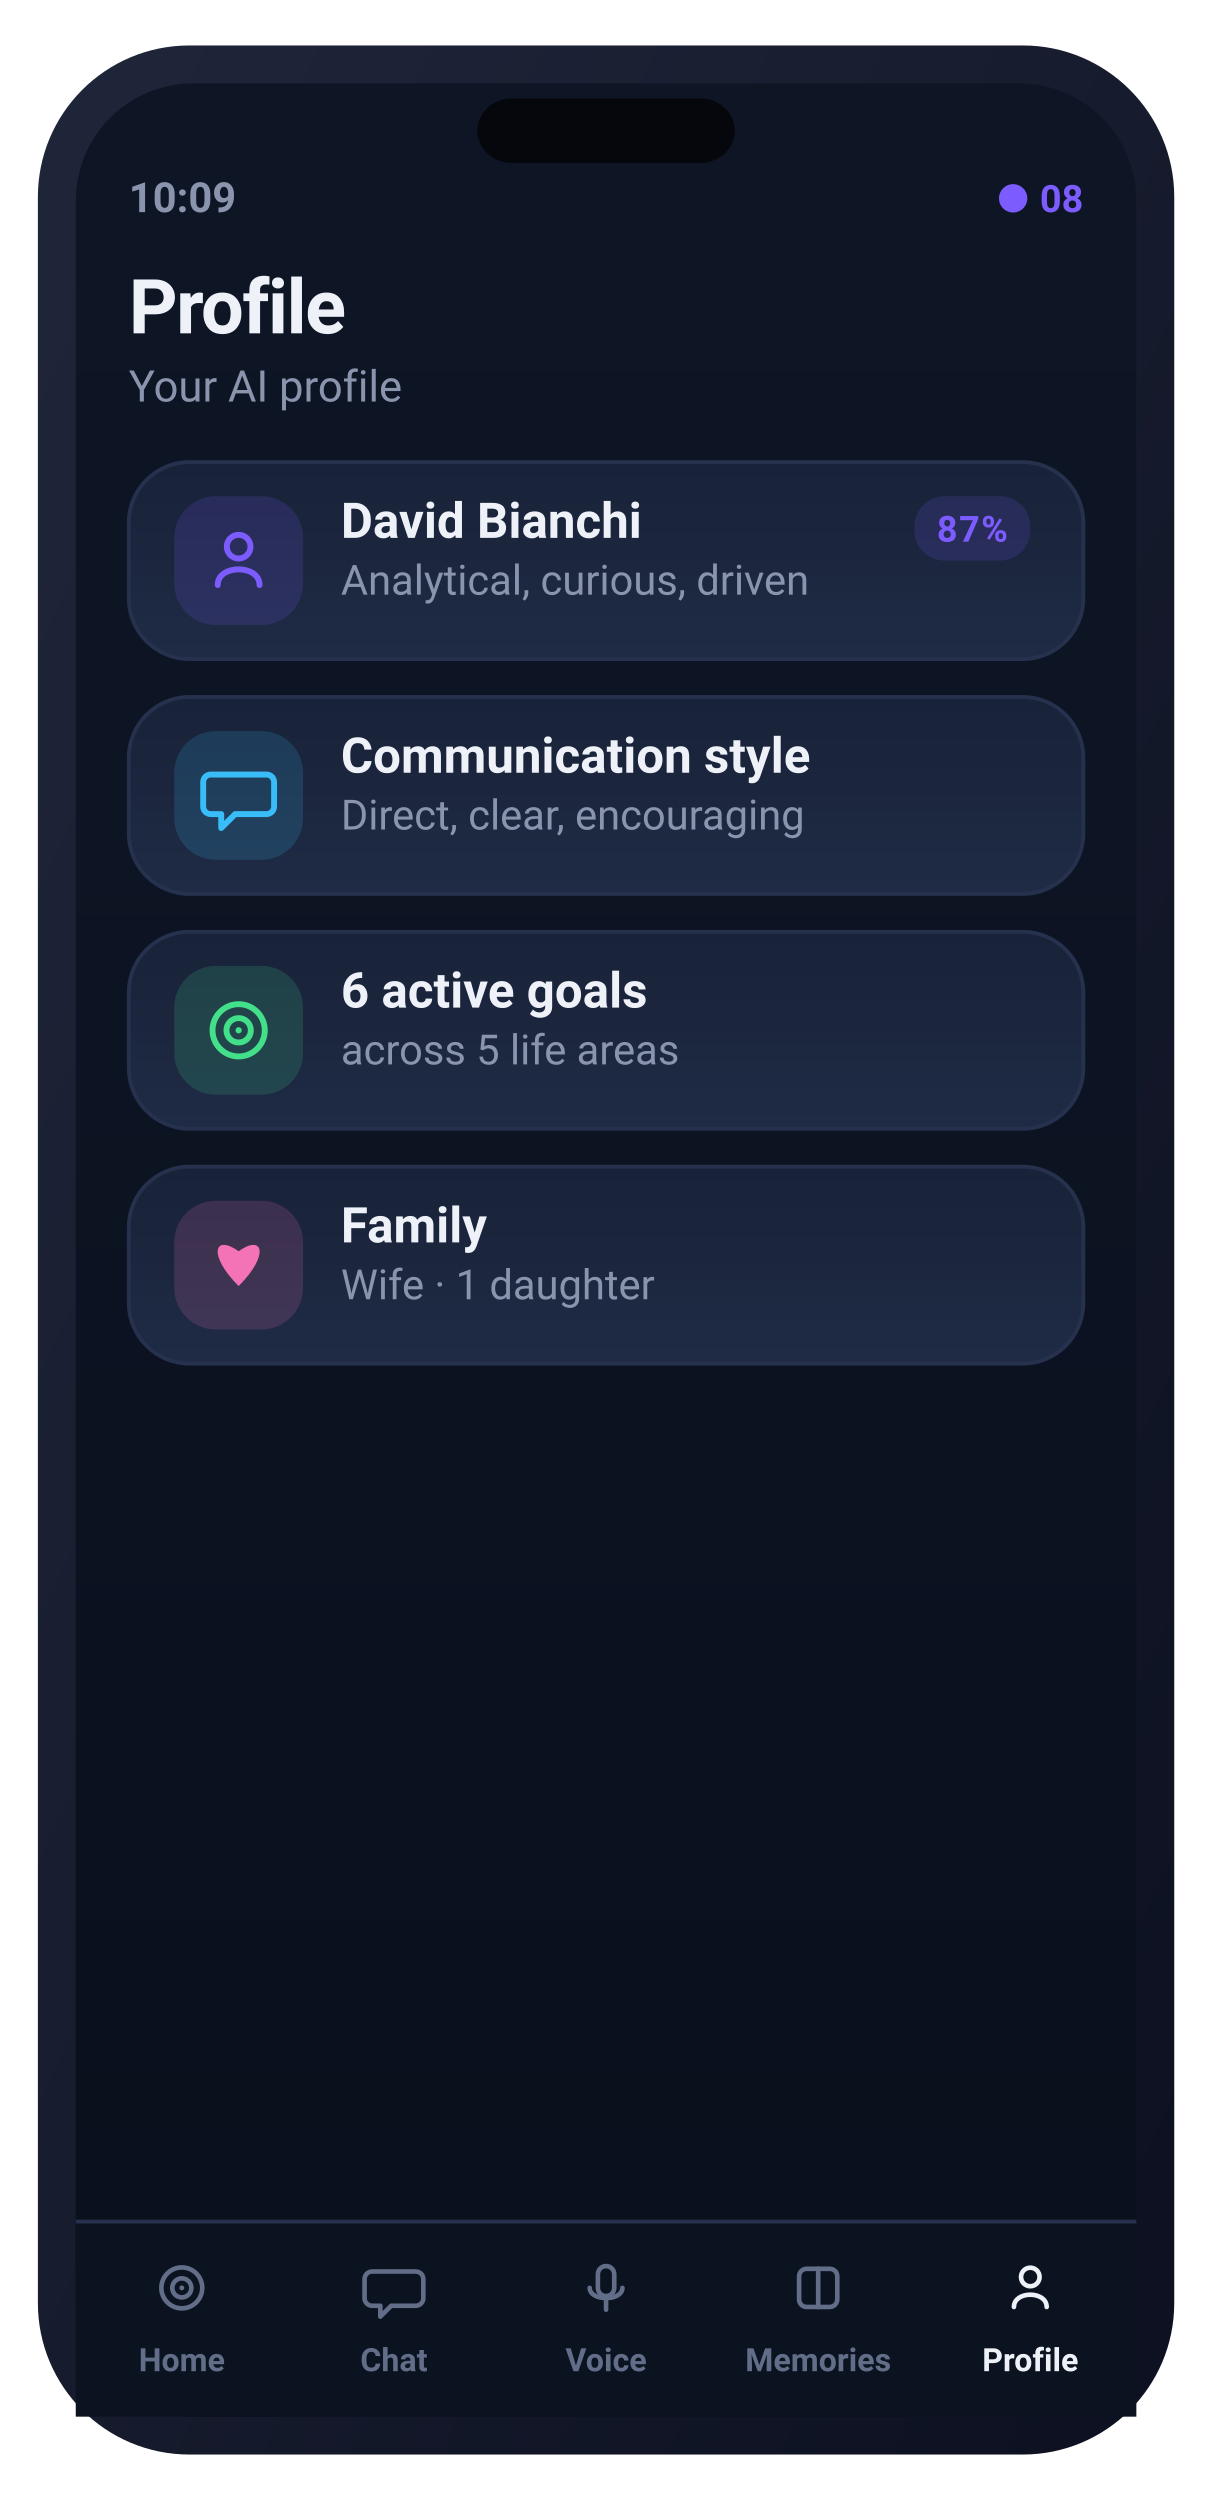
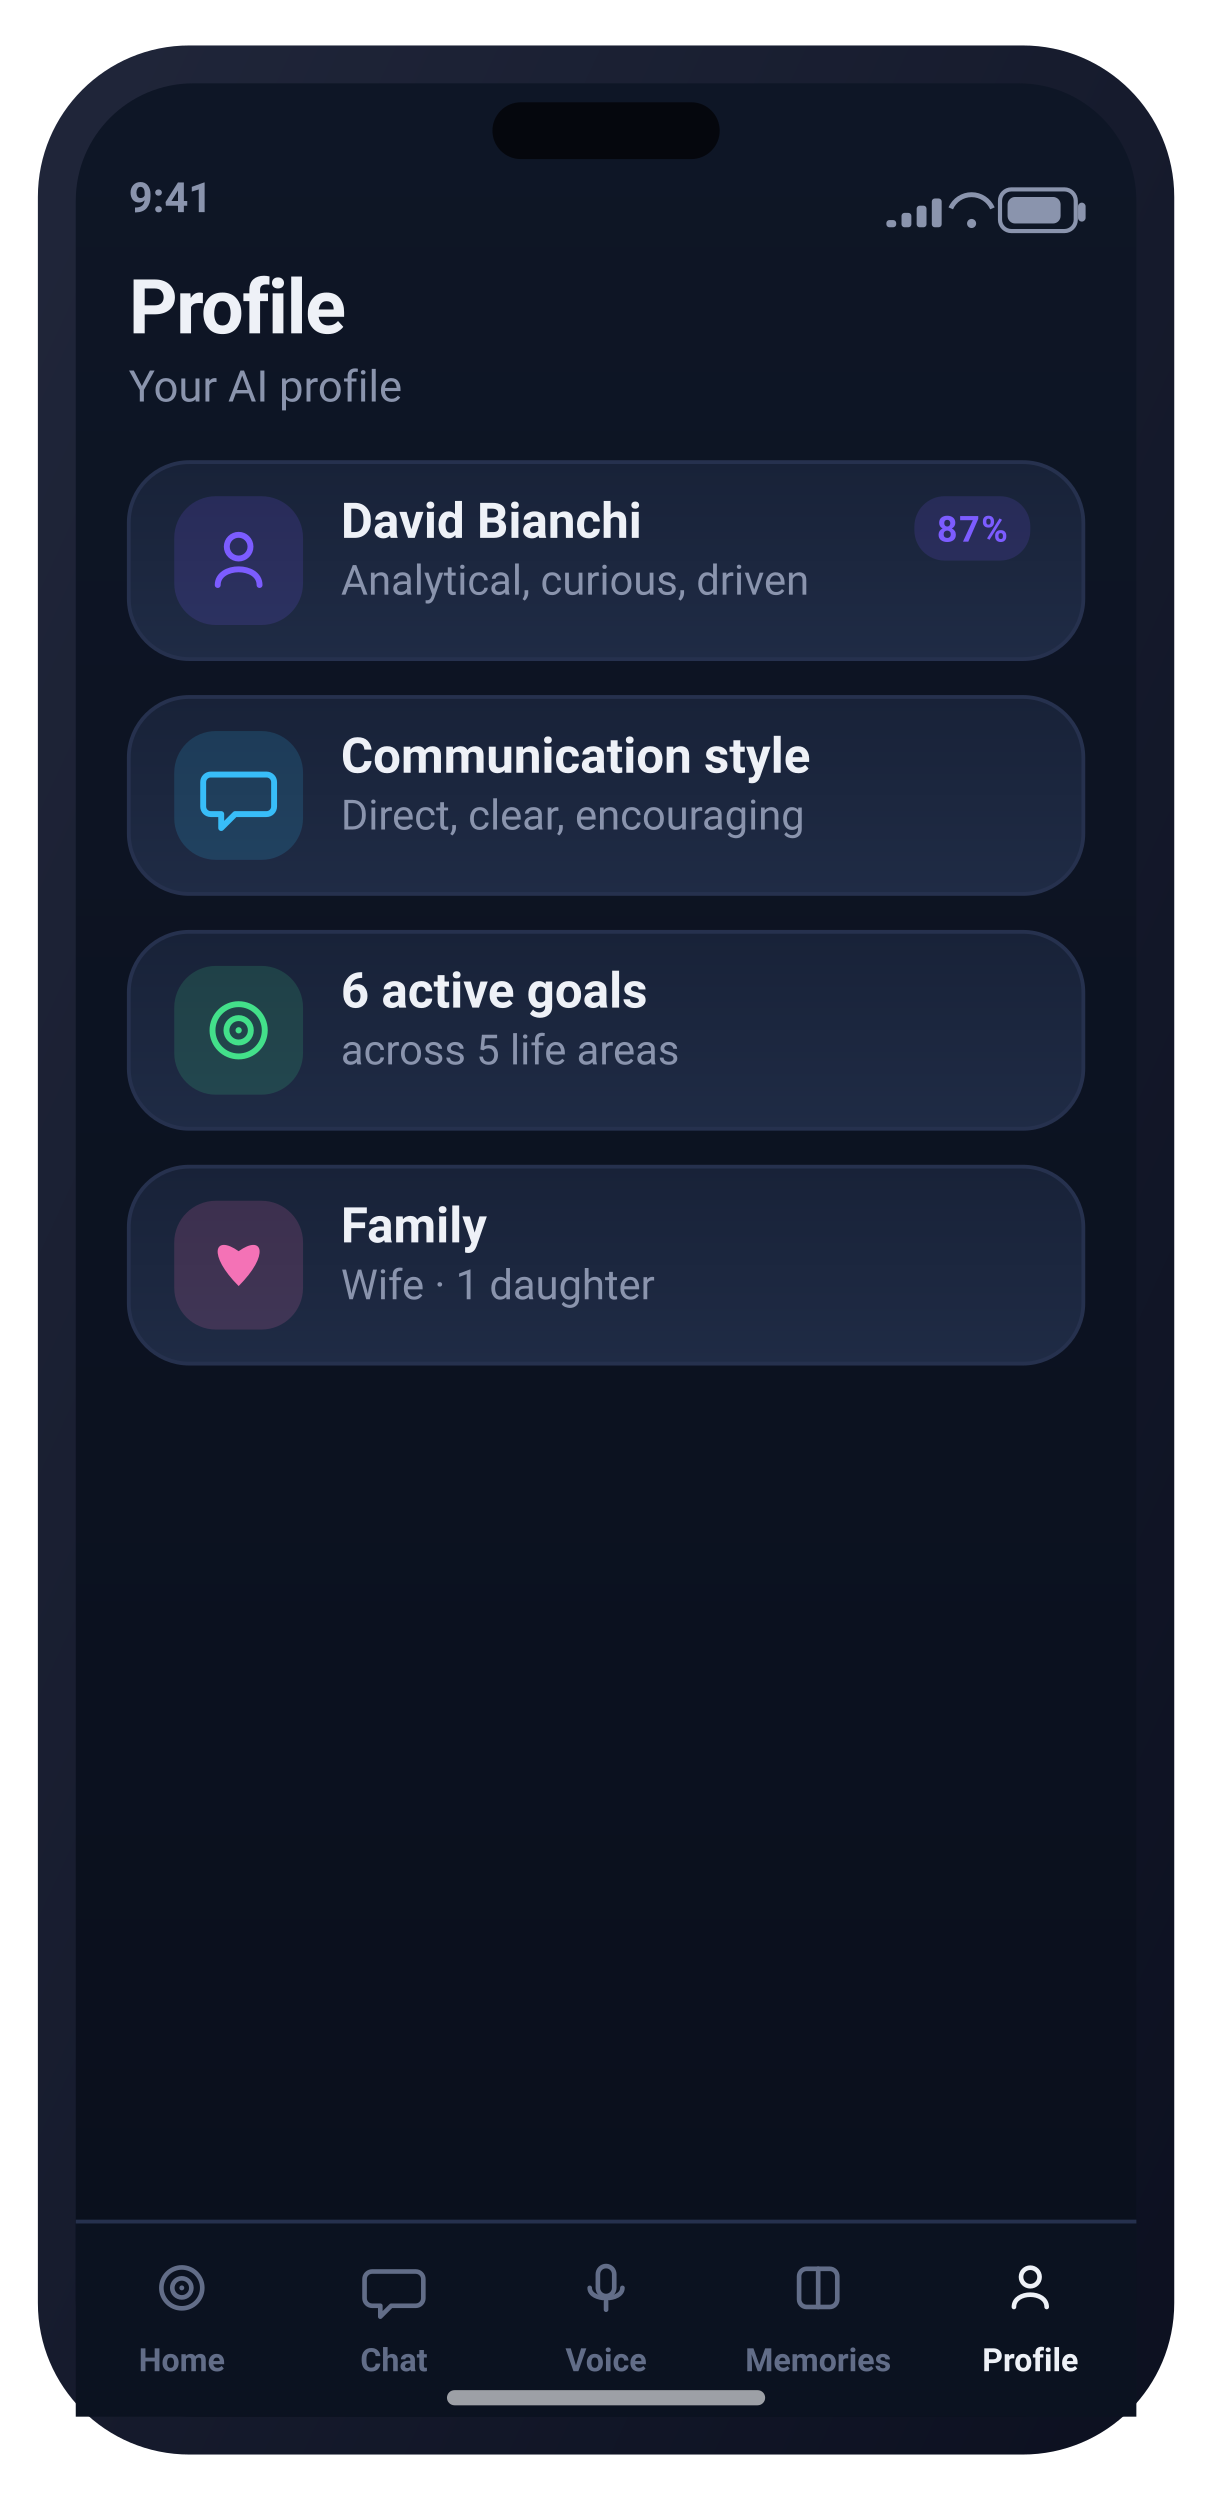
<svg xmlns="http://www.w3.org/2000/svg" width="320" height="660" viewBox="0 0 320 660" role="img" aria-label="Profile screen">
  <defs>
    <linearGradient id="gScr" x1="0" y1="0" x2="0" y2="1">
      <stop offset="0" stop-color="#0e1626" />
      <stop offset="1" stop-color="#0a0f1c" />
    </linearGradient>
    <linearGradient id="gFrame" x1="0" y1="0" x2="1" y2="1">
      <stop offset="0" stop-color="#20263a" />
      <stop offset="1" stop-color="#0c1020" />
    </linearGradient>
    <linearGradient id="gCard" x1="0" y1="0" x2="0" y2="1">
      <stop offset="0" stop-color="#182238" />
      <stop offset="1" stop-color="#1f2b45" />
    </linearGradient>
    <linearGradient id="gBrand" x1="0" y1="0" x2="1" y2="0">
      <stop offset="0" stop-color="#7c5cff" />
      <stop offset="1" stop-color="#3aa0ff" />
    </linearGradient>
    <linearGradient id="gEmer" x1="0" y1="0" x2="0" y2="1">
      <stop offset="0" stop-color="#ff5b52" />
      <stop offset="1" stop-color="#ff3b30" />
    </linearGradient>
    <linearGradient id="mV" x1="0" y1="0" x2="1" y2="0">
      <stop offset="0" stop-color="#7c5cff" />
      <stop offset="1" stop-color="#3aa0ff" />
    </linearGradient>
    <linearGradient id="mO" x1="0" y1="0" x2="1" y2="0">
      <stop offset="0" stop-color="#f7b731" />
      <stop offset="1" stop-color="#ff7a45" />
    </linearGradient>
    <linearGradient id="mG" x1="0" y1="0" x2="1" y2="0">
      <stop offset="0" stop-color="#2fd27a" />
      <stop offset="1" stop-color="#43e08a" />
    </linearGradient>
    <radialGradient id="orb" cx="34%" cy="30%" r="75%">
      <stop offset="0" stop-color="#c3b0ff" />
      <stop offset="42%" stop-color="#7c5cff" />
      <stop offset="80%" stop-color="#2f6cf0" />
      <stop offset="100%" stop-color="#14204a" />
    </radialGradient>
  </defs>
  <rect x="10.0" y="12.0" width="300.0" height="636.0" rx="40" fill="url(#gFrame)" />
  <rect x="20.0" y="22.0" width="280.0" height="616.0" rx="31" fill="url(#gScr)" />
-   <rect x="126.0" y="26.0" width="68.0" height="17.0" rx="9" fill="#05070d" />
-   <text x="34.0" y="56.0" font-family="-apple-system,BlinkMacSystemFont,'SF Pro Text','Segoe UI',Roboto,system-ui,sans-serif" font-size="11" font-weight="600" fill="#8a94ad" text-anchor="start">10:09</text>
-   <text x="286.0" y="56.0" font-family="-apple-system,BlinkMacSystemFont,'SF Pro Text','Segoe UI',Roboto,system-ui,sans-serif" font-size="10" font-weight="700" fill="#7c5cff" text-anchor="end">● 08</text>
+   <rect x="130.0" y="27.0" width="60.0" height="15.0" rx="7.5" fill="#05070d" />
+   <text x="34.0" y="56.0" font-family="-apple-system,BlinkMacSystemFont,'SF Pro Text','Segoe UI',Roboto,system-ui,sans-serif" font-size="11" font-weight="600" fill="#8a94ad" text-anchor="start">9:41</text>
+   <rect x="264.0" y="50.0" width="20.0" height="11.0" rx="3" fill="none" stroke="#8a94ad" stroke-width="1.1" />
+   <rect x="266.0" y="52.0" width="14.0" height="7.0" rx="2" fill="#8a94ad" />
+   <rect x="284.6" y="53.5" width="2.0" height="5.0" rx="1" fill="#8a94ad" />
+   <path d="M251 55 a6 6 0 0 1 11 0" fill="none" stroke="#8a94ad" stroke-width="1.3" />
+   <circle cx="256.5" cy="59" r="1.2" fill="#8a94ad" />
+   <rect x="234.0" y="58.1" width="2.6" height="1.9" rx="0.8" fill="#8a94ad" />
+   <rect x="238.0" y="56.2" width="2.6" height="3.8" rx="0.8" fill="#8a94ad" />
+   <rect x="242.0" y="54.3" width="2.6" height="5.7" rx="0.8" fill="#8a94ad" />
+   <rect x="246.0" y="52.4" width="2.6" height="7.6" rx="0.8" fill="#8a94ad" />
  <text x="34.0" y="88.0" font-family="-apple-system,BlinkMacSystemFont,'SF Pro Text','Segoe UI',Roboto,system-ui,sans-serif" font-size="20" font-weight="700" fill="#eef1f7" text-anchor="start" letter-spacing="-0.4">Profile</text>
  <text x="34.0" y="106.0" font-family="-apple-system,BlinkMacSystemFont,'SF Pro Text','Segoe UI',Roboto,system-ui,sans-serif" font-size="11.5" font-weight="400" fill="#8a94ad" text-anchor="start">Your AI profile</text>
  <rect x="34.0" y="122.0" width="252.0" height="52.0" rx="16" fill="url(#gCard)" stroke="#26314e" stroke-width="1" />
  <rect x="46.0" y="131.0" width="34.0" height="34.0" rx="11" fill="rgba(124,92,255,0.16)" />
  <circle cx="63" cy="144.32" r="3.128" fill="none" stroke="#7c5cff" stroke-width="1.56" stroke-linecap="round" stroke-linejoin="round" />
  <path d="M57.48 154.44 c0 -5.52 11.04 -5.52 11.04 0" fill="none" stroke="#7c5cff" stroke-width="1.56" stroke-linecap="round" stroke-linejoin="round" />
  <text x="90.0" y="142.0" font-family="-apple-system,BlinkMacSystemFont,'SF Pro Text','Segoe UI',Roboto,system-ui,sans-serif" font-size="13" font-weight="600" fill="#eef1f7" text-anchor="start">David Bianchi</text>
  <text x="90.0" y="157.0" font-family="-apple-system,BlinkMacSystemFont,'SF Pro Text','Segoe UI',Roboto,system-ui,sans-serif" font-size="11" font-weight="400" fill="#8a94ad" text-anchor="start">Analytical, curious, driven</text>
  <rect x="241.4" y="131.0" width="30.6" height="17.0" rx="8" fill="rgba(124,92,255,0.15)" />
  <text x="256.7" y="143.0" font-family="-apple-system,BlinkMacSystemFont,'SF Pro Text','Segoe UI',Roboto,system-ui,sans-serif" font-size="9.5" font-weight="700" fill="#7c5cff" text-anchor="middle" letter-spacing="0.4">87%</text>
  <rect x="34.0" y="184.0" width="252.0" height="52.0" rx="16" fill="url(#gCard)" stroke="#26314e" stroke-width="1" />
  <rect x="46.0" y="193.0" width="34.0" height="34.0" rx="11" fill="rgba(56,189,248,0.16)" />
  <path d="M55.64 204.48 h14.72 a2 2 0 0 1 2 2 v6.44 a2 2 0 0 1 -2 2 h-8.28 l-3.68 3.68 v-3.68 h-2.76 a2 2 0 0 1 -2 -2 v-6.44 a2 2 0 0 1 2 -2 Z" fill="none" stroke="#38bdf8" stroke-width="1.56" stroke-linecap="round" stroke-linejoin="round" />
  <text x="90.0" y="204.0" font-family="-apple-system,BlinkMacSystemFont,'SF Pro Text','Segoe UI',Roboto,system-ui,sans-serif" font-size="13" font-weight="600" fill="#eef1f7" text-anchor="start">Communication style</text>
  <text x="90.0" y="219.0" font-family="-apple-system,BlinkMacSystemFont,'SF Pro Text','Segoe UI',Roboto,system-ui,sans-serif" font-size="11" font-weight="400" fill="#8a94ad" text-anchor="start">Direct, clear, encouraging</text>
  <rect x="34.0" y="246.0" width="252.0" height="52.0" rx="16" fill="url(#gCard)" stroke="#26314e" stroke-width="1" />
  <rect x="46.0" y="255.0" width="34.0" height="34.0" rx="11" fill="rgba(67,224,138,0.16)" />
  <circle cx="63" cy="272.0" r="6.9" fill="none" stroke="#43e08a" stroke-width="1.56" stroke-linecap="round" stroke-linejoin="round" />
  <circle cx="63" cy="272.0" r="3.22" fill="none" stroke="#43e08a" stroke-width="1.56" stroke-linecap="round" stroke-linejoin="round" />
  <circle cx="63" cy="272.0" r="0.828" fill="#43e08a" />
  <text x="90.0" y="266.0" font-family="-apple-system,BlinkMacSystemFont,'SF Pro Text','Segoe UI',Roboto,system-ui,sans-serif" font-size="13" font-weight="600" fill="#eef1f7" text-anchor="start">6 active goals</text>
  <text x="90.0" y="281.0" font-family="-apple-system,BlinkMacSystemFont,'SF Pro Text','Segoe UI',Roboto,system-ui,sans-serif" font-size="11" font-weight="400" fill="#8a94ad" text-anchor="start">across 5 life areas</text>
  <rect x="34.0" y="308.0" width="252.0" height="52.0" rx="16" fill="url(#gCard)" stroke="#26314e" stroke-width="1" />
  <rect x="46.0" y="317.0" width="34.0" height="34.0" rx="11" fill="rgba(244,114,182,0.16)" />
  <path d="M63 339.52 C54.72 331.24,56.56 325.72,63 330.32 C69.44 325.72,71.28 331.24,63 339.52 Z" fill="#f472b6" />
  <text x="90.0" y="328.0" font-family="-apple-system,BlinkMacSystemFont,'SF Pro Text','Segoe UI',Roboto,system-ui,sans-serif" font-size="13" font-weight="600" fill="#eef1f7" text-anchor="start">Family</text>
  <text x="90.0" y="343.0" font-family="-apple-system,BlinkMacSystemFont,'SF Pro Text','Segoe UI',Roboto,system-ui,sans-serif" font-size="11" font-weight="400" fill="#8a94ad" text-anchor="start">Wife · 1 daughter</text>
  <rect x="20.0" y="586.0" width="280.0" height="52.0" rx="0" fill="#0b1220" />
  <rect x="20" y="586" width="280" height="1" fill="#26314e" />
  <circle cx="48.0" cy="604" r="5.4" fill="none" stroke="#626d88" stroke-width="1.22" stroke-linecap="round" stroke-linejoin="round" />
  <circle cx="48.0" cy="604" r="2.52" fill="none" stroke="#626d88" stroke-width="1.22" stroke-linecap="round" stroke-linejoin="round" />
  <circle cx="48.0" cy="604" r="0.648" fill="#626d88" />
  <text x="48.0" y="626.0" font-family="-apple-system,BlinkMacSystemFont,'SF Pro Text','Segoe UI',Roboto,system-ui,sans-serif" font-size="8.5" font-weight="600" fill="#626d88" text-anchor="middle">Home</text>
  <path d="M98.24 599.68 h11.52 a2 2 0 0 1 2 2 v5.04 a2 2 0 0 1 -2 2 h-6.48 l-2.88 2.88 v-2.88 h-2.16 a2 2 0 0 1 -2 -2 v-5.04 a2 2 0 0 1 2 -2 Z" fill="none" stroke="#626d88" stroke-width="1.22" stroke-linecap="round" stroke-linejoin="round" />
  <text x="104.0" y="626.0" font-family="-apple-system,BlinkMacSystemFont,'SF Pro Text','Segoe UI',Roboto,system-ui,sans-serif" font-size="8.5" font-weight="600" fill="#626d88" text-anchor="middle">Chat</text>
  <rect x="157.84" y="598.24" width="4.32" height="7.92" rx="2.16" fill="none" stroke="#626d88" stroke-width="1.22" stroke-linecap="round" stroke-linejoin="round" />
  <path d="M155.68 604 c0 3.6 8.64 3.6 8.64 0 M160.0 607.6 v2.16" fill="none" stroke="#626d88" stroke-width="1.22" stroke-linecap="round" stroke-linejoin="round" />
  <text x="160.0" y="626.0" font-family="-apple-system,BlinkMacSystemFont,'SF Pro Text','Segoe UI',Roboto,system-ui,sans-serif" font-size="8.5" font-weight="600" fill="#626d88" text-anchor="middle">Voice</text>
  <rect x="210.96" y="598.96" width="10.08" height="10.08" rx="2" fill="none" stroke="#626d88" stroke-width="1.22" stroke-linecap="round" stroke-linejoin="round" />
  <path d="M216.0 598.96 v10.08" fill="none" stroke="#626d88" stroke-width="1.22" stroke-linecap="round" stroke-linejoin="round" />
  <text x="216.0" y="626.0" font-family="-apple-system,BlinkMacSystemFont,'SF Pro Text','Segoe UI',Roboto,system-ui,sans-serif" font-size="8.5" font-weight="600" fill="#626d88" text-anchor="middle">Memories</text>
  <circle cx="272.0" cy="601.12" r="2.448" fill="none" stroke="#eef1f7" stroke-width="1.22" stroke-linecap="round" stroke-linejoin="round" />
  <path d="M267.68 609.04 c0 -4.32 8.64 -4.32 8.64 0" fill="none" stroke="#eef1f7" stroke-width="1.22" stroke-linecap="round" stroke-linejoin="round" />
  <text x="272.0" y="626.0" font-family="-apple-system,BlinkMacSystemFont,'SF Pro Text','Segoe UI',Roboto,system-ui,sans-serif" font-size="8.5" font-weight="600" fill="#eef1f7" text-anchor="middle">Profile</text>
+   <rect x="118.0" y="631.0" width="84.0" height="4.0" rx="2" fill="rgba(255,255,255,0.6)" />
</svg>
